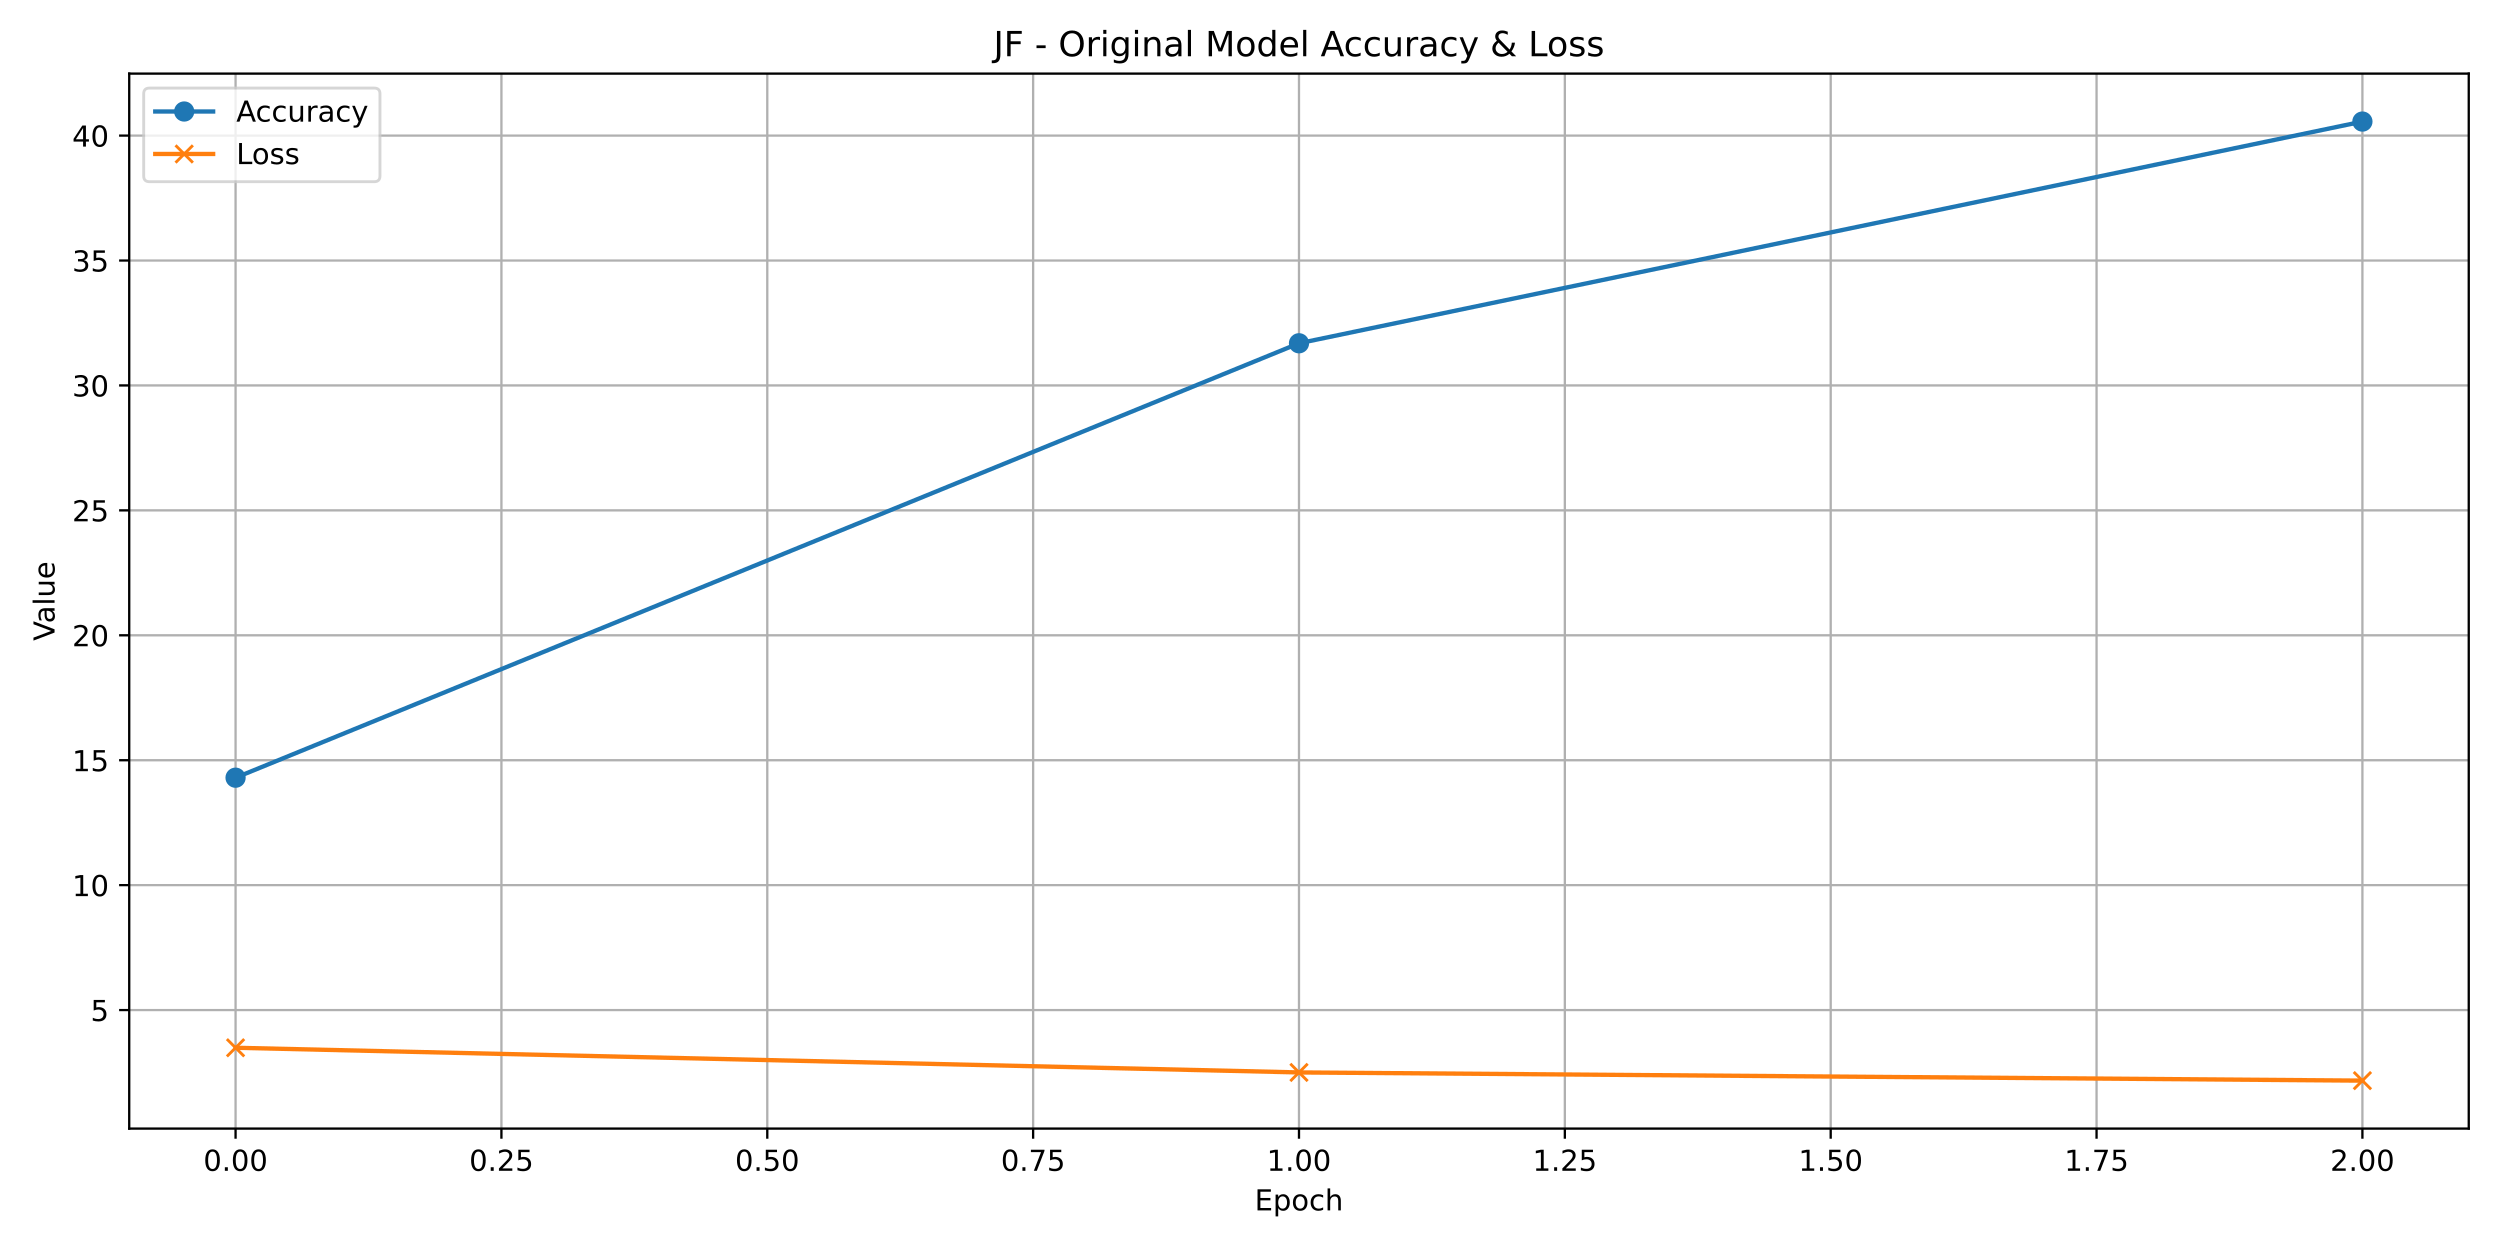
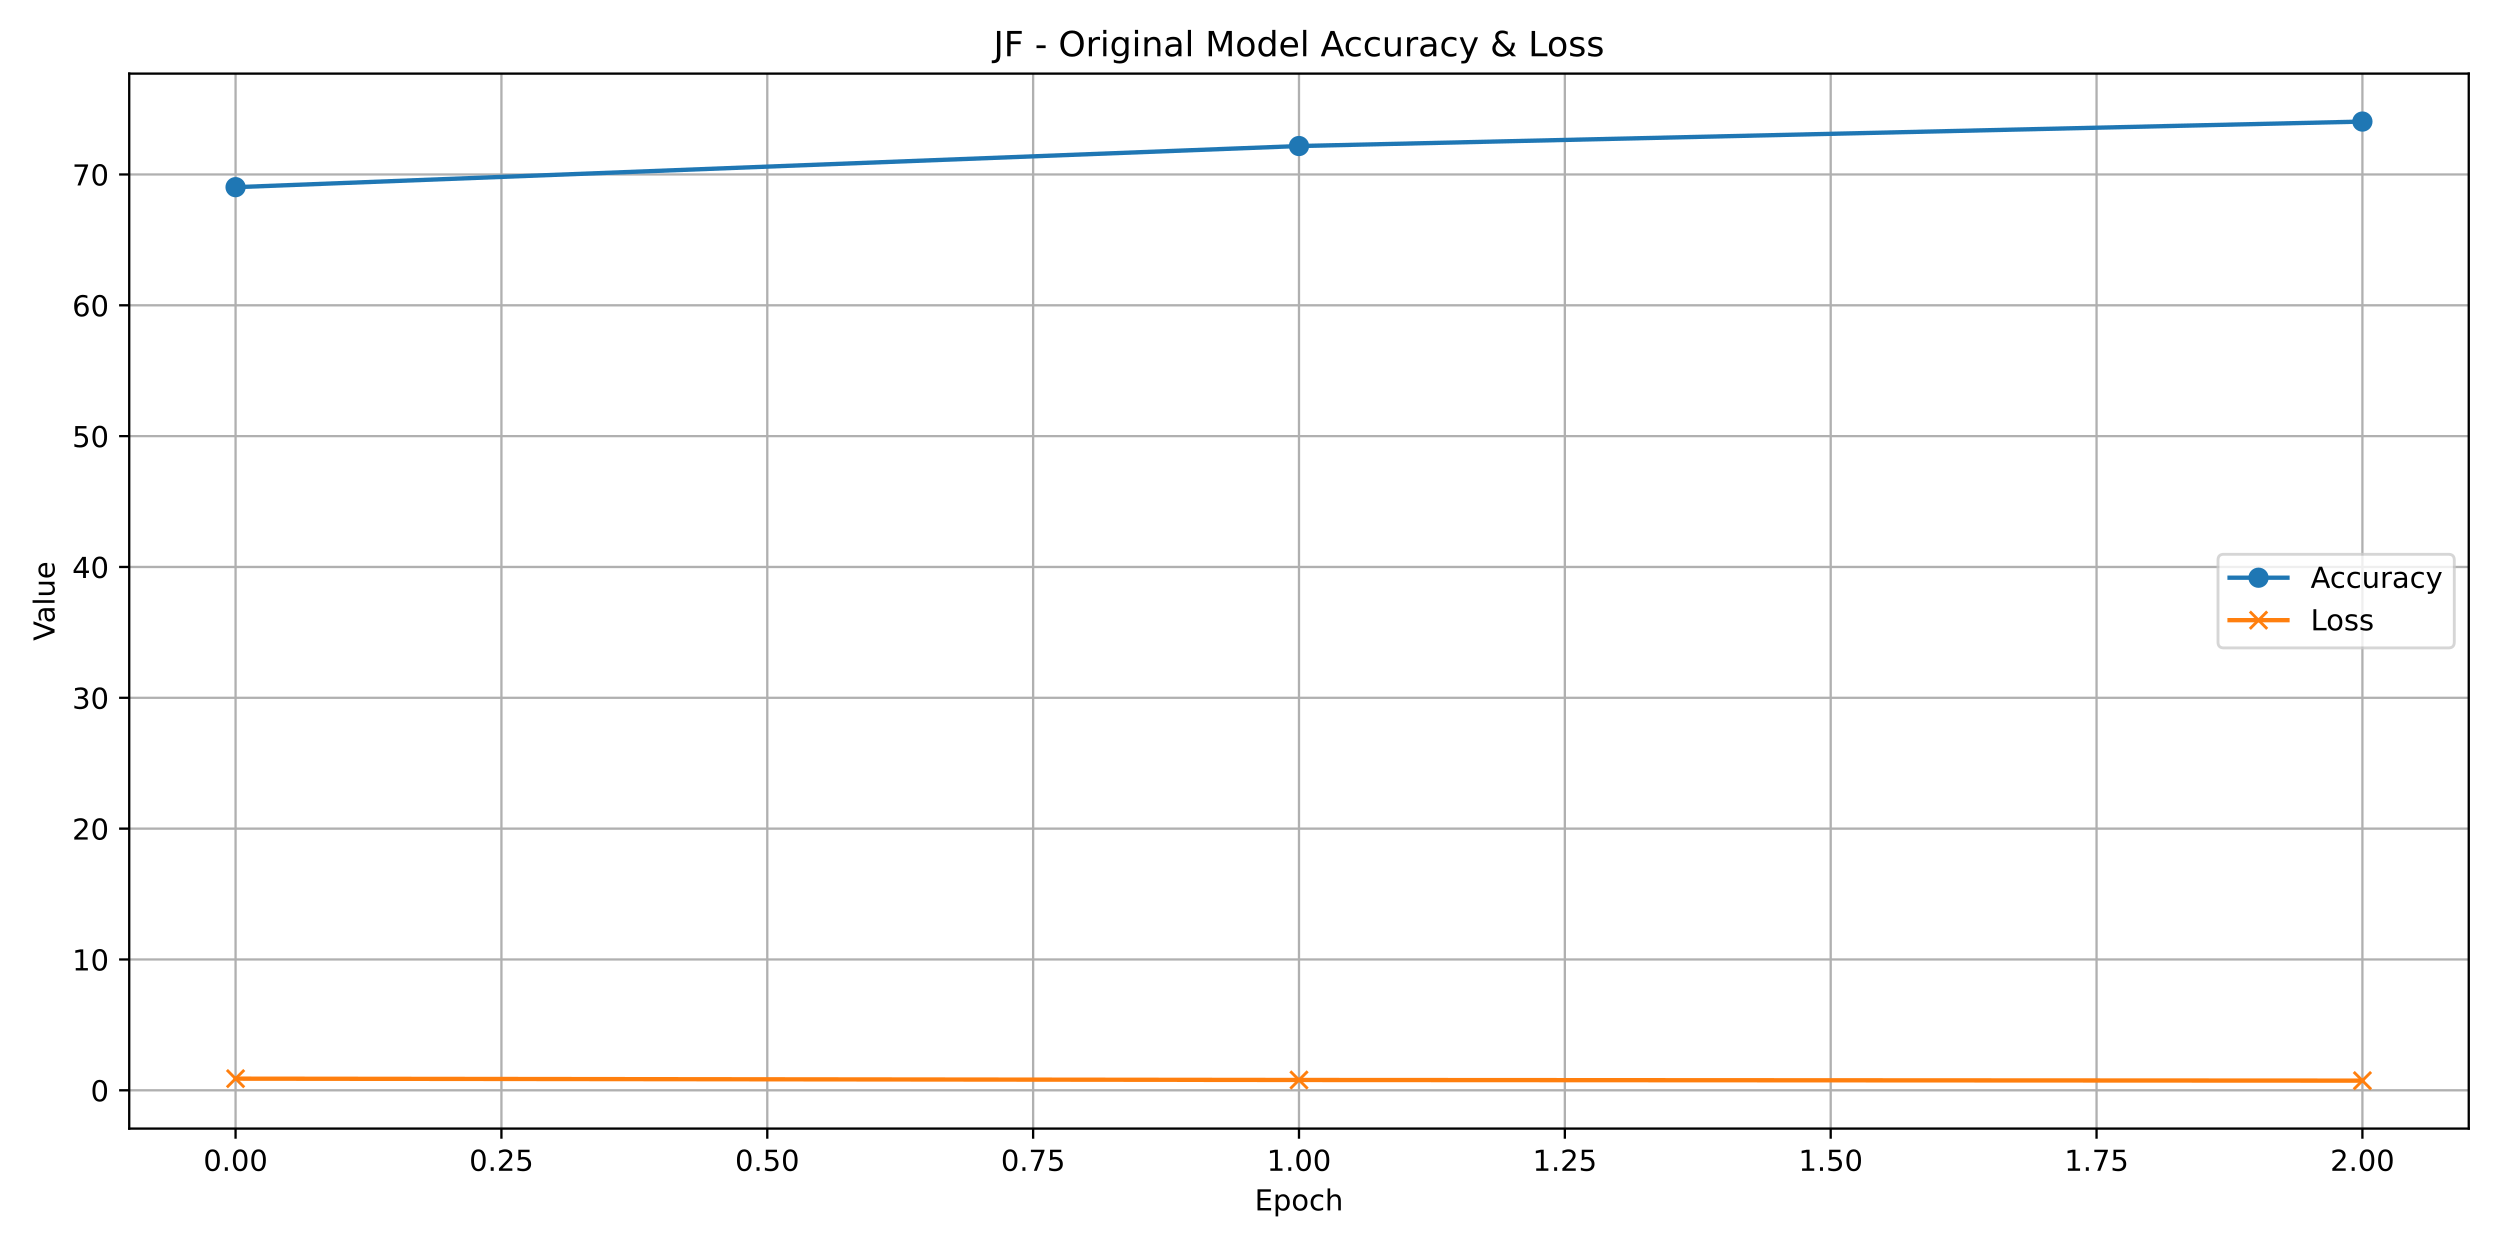
<svg xmlns="http://www.w3.org/2000/svg" xmlns:xlink="http://www.w3.org/1999/xlink" width="864pt" height="432pt" viewBox="0 0 864 432" version="1.1">
  <defs>
    <style type="text/css">*{stroke-linejoin: round; stroke-linecap: butt}</style>
  </defs>
  <g id="figure_1">
    <g id="patch_1">
      <path d="M 0 432  L 864 432  L 864 0  L 0 0  z " style="fill: #ffffff" />
    </g>
    <g id="axes_1">
      <g id="patch_2">
        <path d="M 44.66 390.04  L 853.2 390.04  L 853.2 25.44  L 44.66 25.44  z " style="fill: #ffffff" />
      </g>
      <g id="matplotlib.axis_1">
        <g id="xtick_1">
          <g id="line2d_1">
-             <path d="M 81.412 390.04  L 81.412 25.44  " clip-path="url(#p712a2986c1)" style="fill: none; stroke: #b0b0b0; stroke-width: 0.8; stroke-linecap: square" />
+             <path d="M 81.412 390.04  L 81.412 25.44  " clip-path="url(#p2ccafb5e68)" style="fill: none; stroke: #b0b0b0; stroke-width: 0.8; stroke-linecap: square" />
          </g>
          <g id="line2d_2">
            <defs>
-               <path id="m8198606f92" d="M 0 0  L 0 3.5  " style="stroke: #000000; stroke-width: 0.8" />
+               <path id="m69c10091d2" d="M 0 0  L 0 3.5  " style="stroke: #000000; stroke-width: 0.8" />
            </defs>
            <g>
-               <use xlink:href="#m8198606f92" x="81.412" y="390.04" style="stroke: #000000; stroke-width: 0.8" />
+               <use xlink:href="#m69c10091d2" x="81.412" y="390.04" style="stroke: #000000; stroke-width: 0.8" />
            </g>
          </g>
          <g id="text_1">
            <g transform="translate(70.27901 404.6384) scale(0.1 -0.1)">
              <defs>
                <path id="DejaVuSans-30" d="M 2034 4250  Q 1547 4250 1301 3770  Q 1056 3291 1056 2328  Q 1056 1369 1301 889  Q 1547 409 2034 409  Q 2525 409 2770 889  Q 3016 1369 3016 2328  Q 3016 3291 2770 3770  Q 2525 4250 2034 4250  z M 2034 4750  Q 2819 4750 3233 4129  Q 3647 3509 3647 2328  Q 3647 1150 3233 529  Q 2819 -91 2034 -91  Q 1250 -91 836 529  Q 422 1150 422 2328  Q 422 3509 836 4129  Q 1250 4750 2034 4750  z " transform="scale(0.015625)" />
                <path id="DejaVuSans-2e" d="M 684 794  L 1344 794  L 1344 0  L 684 0  L 684 794  z " transform="scale(0.015625)" />
              </defs>
              <use xlink:href="#DejaVuSans-30" />
              <use xlink:href="#DejaVuSans-2e" transform="translate(63.62305 0)" />
              <use xlink:href="#DejaVuSans-30" transform="translate(95.41016 0)" />
              <use xlink:href="#DejaVuSans-30" transform="translate(159.0332 0)" />
            </g>
          </g>
        </g>
        <g id="xtick_2">
          <g id="line2d_3">
-             <path d="M 173.291 390.04  L 173.291 25.44  " clip-path="url(#p712a2986c1)" style="fill: none; stroke: #b0b0b0; stroke-width: 0.8; stroke-linecap: square" />
+             <path d="M 173.291 390.04  L 173.291 25.44  " clip-path="url(#p2ccafb5e68)" style="fill: none; stroke: #b0b0b0; stroke-width: 0.8; stroke-linecap: square" />
          </g>
          <g id="line2d_4">
            <g>
-               <use xlink:href="#m8198606f92" x="173.291" y="390.04" style="stroke: #000000; stroke-width: 0.8" />
+               <use xlink:href="#m69c10091d2" x="173.291" y="390.04" style="stroke: #000000; stroke-width: 0.8" />
            </g>
          </g>
          <g id="text_2">
            <g transform="translate(162.1586 404.6384) scale(0.1 -0.1)">
              <defs>
                <path id="DejaVuSans-32" d="M 1228 531  L 3431 531  L 3431 0  L 469 0  L 469 531  Q 828 903 1448 1529  Q 2069 2156 2228 2338  Q 2531 2678 2651 2914  Q 2772 3150 2772 3378  Q 2772 3750 2511 3984  Q 2250 4219 1831 4219  Q 1534 4219 1204 4116  Q 875 4013 500 3803  L 500 4441  Q 881 4594 1212 4672  Q 1544 4750 1819 4750  Q 2544 4750 2975 4387  Q 3406 4025 3406 3419  Q 3406 3131 3298 2873  Q 3191 2616 2906 2266  Q 2828 2175 2409 1742  Q 1991 1309 1228 531  z " transform="scale(0.015625)" />
                <path id="DejaVuSans-35" d="M 691 4666  L 3169 4666  L 3169 4134  L 1269 4134  L 1269 2991  Q 1406 3038 1543 3061  Q 1681 3084 1819 3084  Q 2600 3084 3056 2656  Q 3513 2228 3513 1497  Q 3513 744 3044 326  Q 2575 -91 1722 -91  Q 1428 -91 1123 -41  Q 819 9 494 109  L 494 744  Q 775 591 1075 516  Q 1375 441 1709 441  Q 2250 441 2565 725  Q 2881 1009 2881 1497  Q 2881 1984 2565 2268  Q 2250 2553 1709 2553  Q 1456 2553 1204 2497  Q 953 2441 691 2322  L 691 4666  z " transform="scale(0.015625)" />
              </defs>
              <use xlink:href="#DejaVuSans-30" />
              <use xlink:href="#DejaVuSans-2e" transform="translate(63.62305 0)" />
              <use xlink:href="#DejaVuSans-32" transform="translate(95.41016 0)" />
              <use xlink:href="#DejaVuSans-35" transform="translate(159.0332 0)" />
            </g>
          </g>
        </g>
        <g id="xtick_3">
          <g id="line2d_5">
-             <path d="M 265.171 390.04  L 265.171 25.44  " clip-path="url(#p712a2986c1)" style="fill: none; stroke: #b0b0b0; stroke-width: 0.8; stroke-linecap: square" />
+             <path d="M 265.171 390.04  L 265.171 25.44  " clip-path="url(#p2ccafb5e68)" style="fill: none; stroke: #b0b0b0; stroke-width: 0.8; stroke-linecap: square" />
          </g>
          <g id="line2d_6">
            <g>
-               <use xlink:href="#m8198606f92" x="265.171" y="390.04" style="stroke: #000000; stroke-width: 0.8" />
+               <use xlink:href="#m69c10091d2" x="265.171" y="390.04" style="stroke: #000000; stroke-width: 0.8" />
            </g>
          </g>
          <g id="text_3">
            <g transform="translate(254.0381 404.6384) scale(0.1 -0.1)">
              <use xlink:href="#DejaVuSans-30" />
              <use xlink:href="#DejaVuSans-2e" transform="translate(63.62305 0)" />
              <use xlink:href="#DejaVuSans-35" transform="translate(95.41016 0)" />
              <use xlink:href="#DejaVuSans-30" transform="translate(159.0332 0)" />
            </g>
          </g>
        </g>
        <g id="xtick_4">
          <g id="line2d_7">
-             <path d="M 357.05 390.04  L 357.05 25.44  " clip-path="url(#p712a2986c1)" style="fill: none; stroke: #b0b0b0; stroke-width: 0.8; stroke-linecap: square" />
+             <path d="M 357.05 390.04  L 357.05 25.44  " clip-path="url(#p2ccafb5e68)" style="fill: none; stroke: #b0b0b0; stroke-width: 0.8; stroke-linecap: square" />
          </g>
          <g id="line2d_8">
            <g>
-               <use xlink:href="#m8198606f92" x="357.05" y="390.04" style="stroke: #000000; stroke-width: 0.8" />
+               <use xlink:href="#m69c10091d2" x="357.05" y="390.04" style="stroke: #000000; stroke-width: 0.8" />
            </g>
          </g>
          <g id="text_4">
            <g transform="translate(345.9176 404.6384) scale(0.1 -0.1)">
              <defs>
                <path id="DejaVuSans-37" d="M 525 4666  L 3525 4666  L 3525 4397  L 1831 0  L 1172 0  L 2766 4134  L 525 4134  L 525 4666  z " transform="scale(0.015625)" />
              </defs>
              <use xlink:href="#DejaVuSans-30" />
              <use xlink:href="#DejaVuSans-2e" transform="translate(63.62305 0)" />
              <use xlink:href="#DejaVuSans-37" transform="translate(95.41016 0)" />
              <use xlink:href="#DejaVuSans-35" transform="translate(159.0332 0)" />
            </g>
          </g>
        </g>
        <g id="xtick_5">
          <g id="line2d_9">
-             <path d="M 448.93 390.04  L 448.93 25.44  " clip-path="url(#p712a2986c1)" style="fill: none; stroke: #b0b0b0; stroke-width: 0.8; stroke-linecap: square" />
+             <path d="M 448.93 390.04  L 448.93 25.44  " clip-path="url(#p2ccafb5e68)" style="fill: none; stroke: #b0b0b0; stroke-width: 0.8; stroke-linecap: square" />
          </g>
          <g id="line2d_10">
            <g>
-               <use xlink:href="#m8198606f92" x="448.93" y="390.04" style="stroke: #000000; stroke-width: 0.8" />
+               <use xlink:href="#m69c10091d2" x="448.93" y="390.04" style="stroke: #000000; stroke-width: 0.8" />
            </g>
          </g>
          <g id="text_5">
            <g transform="translate(437.7972 404.6384) scale(0.1 -0.1)">
              <defs>
                <path id="DejaVuSans-31" d="M 794 531  L 1825 531  L 1825 4091  L 703 3866  L 703 4441  L 1819 4666  L 2450 4666  L 2450 531  L 3481 531  L 3481 0  L 794 0  L 794 531  z " transform="scale(0.015625)" />
              </defs>
              <use xlink:href="#DejaVuSans-31" />
              <use xlink:href="#DejaVuSans-2e" transform="translate(63.62305 0)" />
              <use xlink:href="#DejaVuSans-30" transform="translate(95.41016 0)" />
              <use xlink:href="#DejaVuSans-30" transform="translate(159.0332 0)" />
            </g>
          </g>
        </g>
        <g id="xtick_6">
          <g id="line2d_11">
-             <path d="M 540.81 390.04  L 540.81 25.44  " clip-path="url(#p712a2986c1)" style="fill: none; stroke: #b0b0b0; stroke-width: 0.8; stroke-linecap: square" />
+             <path d="M 540.81 390.04  L 540.81 25.44  " clip-path="url(#p2ccafb5e68)" style="fill: none; stroke: #b0b0b0; stroke-width: 0.8; stroke-linecap: square" />
          </g>
          <g id="line2d_12">
            <g>
-               <use xlink:href="#m8198606f92" x="540.81" y="390.04" style="stroke: #000000; stroke-width: 0.8" />
+               <use xlink:href="#m69c10091d2" x="540.81" y="390.04" style="stroke: #000000; stroke-width: 0.8" />
            </g>
          </g>
          <g id="text_6">
            <g transform="translate(529.6767 404.6384) scale(0.1 -0.1)">
              <use xlink:href="#DejaVuSans-31" />
              <use xlink:href="#DejaVuSans-2e" transform="translate(63.62305 0)" />
              <use xlink:href="#DejaVuSans-32" transform="translate(95.41016 0)" />
              <use xlink:href="#DejaVuSans-35" transform="translate(159.0332 0)" />
            </g>
          </g>
        </g>
        <g id="xtick_7">
          <g id="line2d_13">
-             <path d="M 632.689 390.04  L 632.689 25.44  " clip-path="url(#p712a2986c1)" style="fill: none; stroke: #b0b0b0; stroke-width: 0.8; stroke-linecap: square" />
+             <path d="M 632.689 390.04  L 632.689 25.44  " clip-path="url(#p2ccafb5e68)" style="fill: none; stroke: #b0b0b0; stroke-width: 0.8; stroke-linecap: square" />
          </g>
          <g id="line2d_14">
            <g>
-               <use xlink:href="#m8198606f92" x="632.689" y="390.04" style="stroke: #000000; stroke-width: 0.8" />
+               <use xlink:href="#m69c10091d2" x="632.689" y="390.04" style="stroke: #000000; stroke-width: 0.8" />
            </g>
          </g>
          <g id="text_7">
            <g transform="translate(621.5563 404.6384) scale(0.1 -0.1)">
              <use xlink:href="#DejaVuSans-31" />
              <use xlink:href="#DejaVuSans-2e" transform="translate(63.62305 0)" />
              <use xlink:href="#DejaVuSans-35" transform="translate(95.41016 0)" />
              <use xlink:href="#DejaVuSans-30" transform="translate(159.0332 0)" />
            </g>
          </g>
        </g>
        <g id="xtick_8">
          <g id="line2d_15">
-             <path d="M 724.569 390.04  L 724.569 25.44  " clip-path="url(#p712a2986c1)" style="fill: none; stroke: #b0b0b0; stroke-width: 0.8; stroke-linecap: square" />
+             <path d="M 724.569 390.04  L 724.569 25.44  " clip-path="url(#p2ccafb5e68)" style="fill: none; stroke: #b0b0b0; stroke-width: 0.8; stroke-linecap: square" />
          </g>
          <g id="line2d_16">
            <g>
-               <use xlink:href="#m8198606f92" x="724.569" y="390.04" style="stroke: #000000; stroke-width: 0.8" />
+               <use xlink:href="#m69c10091d2" x="724.569" y="390.04" style="stroke: #000000; stroke-width: 0.8" />
            </g>
          </g>
          <g id="text_8">
            <g transform="translate(713.4358 404.6384) scale(0.1 -0.1)">
              <use xlink:href="#DejaVuSans-31" />
              <use xlink:href="#DejaVuSans-2e" transform="translate(63.62305 0)" />
              <use xlink:href="#DejaVuSans-37" transform="translate(95.41016 0)" />
              <use xlink:href="#DejaVuSans-35" transform="translate(159.0332 0)" />
            </g>
          </g>
        </g>
        <g id="xtick_9">
          <g id="line2d_17">
-             <path d="M 816.448 390.04  L 816.448 25.44  " clip-path="url(#p712a2986c1)" style="fill: none; stroke: #b0b0b0; stroke-width: 0.8; stroke-linecap: square" />
+             <path d="M 816.448 390.04  L 816.448 25.44  " clip-path="url(#p2ccafb5e68)" style="fill: none; stroke: #b0b0b0; stroke-width: 0.8; stroke-linecap: square" />
          </g>
          <g id="line2d_18">
            <g>
-               <use xlink:href="#m8198606f92" x="816.448" y="390.04" style="stroke: #000000; stroke-width: 0.8" />
+               <use xlink:href="#m69c10091d2" x="816.448" y="390.04" style="stroke: #000000; stroke-width: 0.8" />
            </g>
          </g>
          <g id="text_9">
            <g transform="translate(805.3154 404.6384) scale(0.1 -0.1)">
              <use xlink:href="#DejaVuSans-32" />
              <use xlink:href="#DejaVuSans-2e" transform="translate(63.62305 0)" />
              <use xlink:href="#DejaVuSans-30" transform="translate(95.41016 0)" />
              <use xlink:href="#DejaVuSans-30" transform="translate(159.0332 0)" />
            </g>
          </g>
        </g>
        <g id="text_10">
          <g transform="translate(433.6191 418.3166) scale(0.1 -0.1)">
            <defs>
              <path id="DejaVuSans-45" d="M 628 4666  L 3578 4666  L 3578 4134  L 1259 4134  L 1259 2753  L 3481 2753  L 3481 2222  L 1259 2222  L 1259 531  L 3634 531  L 3634 0  L 628 0  L 628 4666  z " transform="scale(0.015625)" />
              <path id="DejaVuSans-70" d="M 1159 525  L 1159 -1331  L 581 -1331  L 581 3500  L 1159 3500  L 1159 2969  Q 1341 3281 1617 3432  Q 1894 3584 2278 3584  Q 2916 3584 3314 3078  Q 3713 2572 3713 1747  Q 3713 922 3314 415  Q 2916 -91 2278 -91  Q 1894 -91 1617 61  Q 1341 213 1159 525  z M 3116 1747  Q 3116 2381 2855 2742  Q 2594 3103 2138 3103  Q 1681 3103 1420 2742  Q 1159 2381 1159 1747  Q 1159 1113 1420 752  Q 1681 391 2138 391  Q 2594 391 2855 752  Q 3116 1113 3116 1747  z " transform="scale(0.015625)" />
              <path id="DejaVuSans-6f" d="M 1959 3097  Q 1497 3097 1228 2736  Q 959 2375 959 1747  Q 959 1119 1226 758  Q 1494 397 1959 397  Q 2419 397 2687 759  Q 2956 1122 2956 1747  Q 2956 2369 2687 2733  Q 2419 3097 1959 3097  z M 1959 3584  Q 2709 3584 3137 3096  Q 3566 2609 3566 1747  Q 3566 888 3137 398  Q 2709 -91 1959 -91  Q 1206 -91 779 398  Q 353 888 353 1747  Q 353 2609 779 3096  Q 1206 3584 1959 3584  z " transform="scale(0.015625)" />
              <path id="DejaVuSans-63" d="M 3122 3366  L 3122 2828  Q 2878 2963 2633 3030  Q 2388 3097 2138 3097  Q 1578 3097 1268 2742  Q 959 2388 959 1747  Q 959 1106 1268 751  Q 1578 397 2138 397  Q 2388 397 2633 464  Q 2878 531 3122 666  L 3122 134  Q 2881 22 2623 -34  Q 2366 -91 2075 -91  Q 1284 -91 818 406  Q 353 903 353 1747  Q 353 2603 823 3093  Q 1294 3584 2113 3584  Q 2378 3584 2631 3529  Q 2884 3475 3122 3366  z " transform="scale(0.015625)" />
              <path id="DejaVuSans-68" d="M 3513 2113  L 3513 0  L 2938 0  L 2938 2094  Q 2938 2591 2744 2837  Q 2550 3084 2163 3084  Q 1697 3084 1428 2787  Q 1159 2491 1159 1978  L 1159 0  L 581 0  L 581 4863  L 1159 4863  L 1159 2956  Q 1366 3272 1645 3428  Q 1925 3584 2291 3584  Q 2894 3584 3203 3211  Q 3513 2838 3513 2113  z " transform="scale(0.015625)" />
            </defs>
            <use xlink:href="#DejaVuSans-45" />
            <use xlink:href="#DejaVuSans-70" transform="translate(63.18359 0)" />
            <use xlink:href="#DejaVuSans-6f" transform="translate(126.6602 0)" />
            <use xlink:href="#DejaVuSans-63" transform="translate(187.8418 0)" />
            <use xlink:href="#DejaVuSans-68" transform="translate(242.8223 0)" />
          </g>
        </g>
      </g>
      <g id="matplotlib.axis_2">
        <g id="ytick_1">
          <g id="line2d_19">
-             <path d="M 44.66 349.076  L 853.2 349.076  " clip-path="url(#p712a2986c1)" style="fill: none; stroke: #b0b0b0; stroke-width: 0.8; stroke-linecap: square" />
+             <path d="M 44.66 376.81  L 853.2 376.81  " clip-path="url(#p2ccafb5e68)" style="fill: none; stroke: #b0b0b0; stroke-width: 0.8; stroke-linecap: square" />
          </g>
          <g id="line2d_20">
            <defs>
-               <path id="mf9bc44ab8a" d="M 0 0  L -3.5 0  " style="stroke: #000000; stroke-width: 0.8" />
+               <path id="m25e8b87374" d="M 0 0  L -3.5 0  " style="stroke: #000000; stroke-width: 0.8" />
            </defs>
            <g>
-               <use xlink:href="#mf9bc44ab8a" x="44.66" y="349.076" style="stroke: #000000; stroke-width: 0.8" />
+               <use xlink:href="#m25e8b87374" x="44.66" y="376.81" style="stroke: #000000; stroke-width: 0.8" />
            </g>
          </g>
          <g id="text_11">
-             <g transform="translate(31.2975 352.8752) scale(0.1 -0.1)">
-               <use xlink:href="#DejaVuSans-35" />
+             <g transform="translate(31.2975 380.6096) scale(0.1 -0.1)">
+               <use xlink:href="#DejaVuSans-30" />
            </g>
          </g>
        </g>
        <g id="ytick_2">
          <g id="line2d_21">
-             <path d="M 44.66 305.903  L 853.2 305.903  " clip-path="url(#p712a2986c1)" style="fill: none; stroke: #b0b0b0; stroke-width: 0.8; stroke-linecap: square" />
+             <path d="M 44.66 331.594  L 853.2 331.594  " clip-path="url(#p2ccafb5e68)" style="fill: none; stroke: #b0b0b0; stroke-width: 0.8; stroke-linecap: square" />
          </g>
          <g id="line2d_22">
            <g>
-               <use xlink:href="#mf9bc44ab8a" x="44.66" y="305.903" style="stroke: #000000; stroke-width: 0.8" />
+               <use xlink:href="#m25e8b87374" x="44.66" y="331.594" style="stroke: #000000; stroke-width: 0.8" />
            </g>
          </g>
          <g id="text_12">
-             <g transform="translate(24.935 309.7023) scale(0.1 -0.1)">
+             <g transform="translate(24.935 335.3935) scale(0.1 -0.1)">
              <use xlink:href="#DejaVuSans-31" />
              <use xlink:href="#DejaVuSans-30" transform="translate(63.62305 0)" />
            </g>
          </g>
        </g>
        <g id="ytick_3">
          <g id="line2d_23">
-             <path d="M 44.66 262.73  L 853.2 262.73  " clip-path="url(#p712a2986c1)" style="fill: none; stroke: #b0b0b0; stroke-width: 0.8; stroke-linecap: square" />
+             <path d="M 44.66 286.378  L 853.2 286.378  " clip-path="url(#p2ccafb5e68)" style="fill: none; stroke: #b0b0b0; stroke-width: 0.8; stroke-linecap: square" />
          </g>
          <g id="line2d_24">
            <g>
-               <use xlink:href="#mf9bc44ab8a" x="44.66" y="262.73" style="stroke: #000000; stroke-width: 0.8" />
+               <use xlink:href="#m25e8b87374" x="44.66" y="286.378" style="stroke: #000000; stroke-width: 0.8" />
            </g>
          </g>
          <g id="text_13">
-             <g transform="translate(24.935 266.5293) scale(0.1 -0.1)">
-               <use xlink:href="#DejaVuSans-31" />
-               <use xlink:href="#DejaVuSans-35" transform="translate(63.62305 0)" />
+             <g transform="translate(24.935 290.1775) scale(0.1 -0.1)">
+               <use xlink:href="#DejaVuSans-32" />
+               <use xlink:href="#DejaVuSans-30" transform="translate(63.62305 0)" />
            </g>
          </g>
        </g>
        <g id="ytick_4">
          <g id="line2d_25">
-             <path d="M 44.66 219.557  L 853.2 219.557  " clip-path="url(#p712a2986c1)" style="fill: none; stroke: #b0b0b0; stroke-width: 0.8; stroke-linecap: square" />
+             <path d="M 44.66 241.162  L 853.2 241.162  " clip-path="url(#p2ccafb5e68)" style="fill: none; stroke: #b0b0b0; stroke-width: 0.8; stroke-linecap: square" />
          </g>
          <g id="line2d_26">
            <g>
-               <use xlink:href="#mf9bc44ab8a" x="44.66" y="219.557" style="stroke: #000000; stroke-width: 0.8" />
+               <use xlink:href="#m25e8b87374" x="44.66" y="241.162" style="stroke: #000000; stroke-width: 0.8" />
            </g>
          </g>
          <g id="text_14">
-             <g transform="translate(24.935 223.3564) scale(0.1 -0.1)">
-               <use xlink:href="#DejaVuSans-32" />
+             <g transform="translate(24.935 244.9615) scale(0.1 -0.1)">
+               <defs>
+                 <path id="DejaVuSans-33" d="M 2597 2516  Q 3050 2419 3304 2112  Q 3559 1806 3559 1356  Q 3559 666 3084 287  Q 2609 -91 1734 -91  Q 1441 -91 1130 -33  Q 819 25 488 141  L 488 750  Q 750 597 1062 519  Q 1375 441 1716 441  Q 2309 441 2620 675  Q 2931 909 2931 1356  Q 2931 1769 2642 2001  Q 2353 2234 1838 2234  L 1294 2234  L 1294 2753  L 1863 2753  Q 2328 2753 2575 2939  Q 2822 3125 2822 3475  Q 2822 3834 2567 4026  Q 2313 4219 1838 4219  Q 1578 4219 1281 4162  Q 984 4106 628 3988  L 628 4550  Q 988 4650 1302 4700  Q 1616 4750 1894 4750  Q 2613 4750 3031 4423  Q 3450 4097 3450 3541  Q 3450 3153 3228 2886  Q 3006 2619 2597 2516  z " transform="scale(0.015625)" />
+               </defs>
+               <use xlink:href="#DejaVuSans-33" />
              <use xlink:href="#DejaVuSans-30" transform="translate(63.62305 0)" />
            </g>
          </g>
        </g>
        <g id="ytick_5">
          <g id="line2d_27">
-             <path d="M 44.66 176.384  L 853.2 176.384  " clip-path="url(#p712a2986c1)" style="fill: none; stroke: #b0b0b0; stroke-width: 0.8; stroke-linecap: square" />
+             <path d="M 44.66 195.946  L 853.2 195.946  " clip-path="url(#p2ccafb5e68)" style="fill: none; stroke: #b0b0b0; stroke-width: 0.8; stroke-linecap: square" />
          </g>
          <g id="line2d_28">
            <g>
-               <use xlink:href="#mf9bc44ab8a" x="44.66" y="176.384" style="stroke: #000000; stroke-width: 0.8" />
+               <use xlink:href="#m25e8b87374" x="44.66" y="195.946" style="stroke: #000000; stroke-width: 0.8" />
            </g>
          </g>
          <g id="text_15">
-             <g transform="translate(24.935 180.1834) scale(0.1 -0.1)">
-               <use xlink:href="#DejaVuSans-32" />
-               <use xlink:href="#DejaVuSans-35" transform="translate(63.62305 0)" />
+             <g transform="translate(24.935 199.7454) scale(0.1 -0.1)">
+               <defs>
+                 <path id="DejaVuSans-34" d="M 2419 4116  L 825 1625  L 2419 1625  L 2419 4116  z M 2253 4666  L 3047 4666  L 3047 1625  L 3713 1625  L 3713 1100  L 3047 1100  L 3047 0  L 2419 0  L 2419 1100  L 313 1100  L 313 1709  L 2253 4666  z " transform="scale(0.015625)" />
+               </defs>
+               <use xlink:href="#DejaVuSans-34" />
+               <use xlink:href="#DejaVuSans-30" transform="translate(63.62305 0)" />
            </g>
          </g>
        </g>
        <g id="ytick_6">
          <g id="line2d_29">
-             <path d="M 44.66 133.211  L 853.2 133.211  " clip-path="url(#p712a2986c1)" style="fill: none; stroke: #b0b0b0; stroke-width: 0.8; stroke-linecap: square" />
+             <path d="M 44.66 150.73  L 853.2 150.73  " clip-path="url(#p2ccafb5e68)" style="fill: none; stroke: #b0b0b0; stroke-width: 0.8; stroke-linecap: square" />
          </g>
          <g id="line2d_30">
            <g>
-               <use xlink:href="#mf9bc44ab8a" x="44.66" y="133.211" style="stroke: #000000; stroke-width: 0.8" />
+               <use xlink:href="#m25e8b87374" x="44.66" y="150.73" style="stroke: #000000; stroke-width: 0.8" />
            </g>
          </g>
          <g id="text_16">
-             <g transform="translate(24.935 137.0105) scale(0.1 -0.1)">
-               <defs>
-                 <path id="DejaVuSans-33" d="M 2597 2516  Q 3050 2419 3304 2112  Q 3559 1806 3559 1356  Q 3559 666 3084 287  Q 2609 -91 1734 -91  Q 1441 -91 1130 -33  Q 819 25 488 141  L 488 750  Q 750 597 1062 519  Q 1375 441 1716 441  Q 2309 441 2620 675  Q 2931 909 2931 1356  Q 2931 1769 2642 2001  Q 2353 2234 1838 2234  L 1294 2234  L 1294 2753  L 1863 2753  Q 2328 2753 2575 2939  Q 2822 3125 2822 3475  Q 2822 3834 2567 4026  Q 2313 4219 1838 4219  Q 1578 4219 1281 4162  Q 984 4106 628 3988  L 628 4550  Q 988 4650 1302 4700  Q 1616 4750 1894 4750  Q 2613 4750 3031 4423  Q 3450 4097 3450 3541  Q 3450 3153 3228 2886  Q 3006 2619 2597 2516  z " transform="scale(0.015625)" />
-               </defs>
-               <use xlink:href="#DejaVuSans-33" />
+             <g transform="translate(24.935 154.5294) scale(0.1 -0.1)">
+               <use xlink:href="#DejaVuSans-35" />
              <use xlink:href="#DejaVuSans-30" transform="translate(63.62305 0)" />
            </g>
          </g>
        </g>
        <g id="ytick_7">
          <g id="line2d_31">
-             <path d="M 44.66 90.038  L 853.2 90.038  " clip-path="url(#p712a2986c1)" style="fill: none; stroke: #b0b0b0; stroke-width: 0.8; stroke-linecap: square" />
+             <path d="M 44.66 105.514  L 853.2 105.514  " clip-path="url(#p2ccafb5e68)" style="fill: none; stroke: #b0b0b0; stroke-width: 0.8; stroke-linecap: square" />
          </g>
          <g id="line2d_32">
            <g>
-               <use xlink:href="#mf9bc44ab8a" x="44.66" y="90.038" style="stroke: #000000; stroke-width: 0.8" />
+               <use xlink:href="#m25e8b87374" x="44.66" y="105.514" style="stroke: #000000; stroke-width: 0.8" />
            </g>
          </g>
          <g id="text_17">
-             <g transform="translate(24.935 93.83753) scale(0.1 -0.1)">
-               <use xlink:href="#DejaVuSans-33" />
-               <use xlink:href="#DejaVuSans-35" transform="translate(63.62305 0)" />
+             <g transform="translate(24.935 109.3133) scale(0.1 -0.1)">
+               <defs>
+                 <path id="DejaVuSans-36" d="M 2113 2584  Q 1688 2584 1439 2293  Q 1191 2003 1191 1497  Q 1191 994 1439 701  Q 1688 409 2113 409  Q 2538 409 2786 701  Q 3034 994 3034 1497  Q 3034 2003 2786 2293  Q 2538 2584 2113 2584  z M 3366 4563  L 3366 3988  Q 3128 4100 2886 4159  Q 2644 4219 2406 4219  Q 1781 4219 1451 3797  Q 1122 3375 1075 2522  Q 1259 2794 1537 2939  Q 1816 3084 2150 3084  Q 2853 3084 3261 2657  Q 3669 2231 3669 1497  Q 3669 778 3244 343  Q 2819 -91 2113 -91  Q 1303 -91 875 529  Q 447 1150 447 2328  Q 447 3434 972 4092  Q 1497 4750 2381 4750  Q 2619 4750 2861 4703  Q 3103 4656 3366 4563  z " transform="scale(0.015625)" />
+               </defs>
+               <use xlink:href="#DejaVuSans-36" />
+               <use xlink:href="#DejaVuSans-30" transform="translate(63.62305 0)" />
            </g>
          </g>
        </g>
        <g id="ytick_8">
          <g id="line2d_33">
-             <path d="M 44.66 46.865  L 853.2 46.865  " clip-path="url(#p712a2986c1)" style="fill: none; stroke: #b0b0b0; stroke-width: 0.8; stroke-linecap: square" />
+             <path d="M 44.66 60.298  L 853.2 60.298  " clip-path="url(#p2ccafb5e68)" style="fill: none; stroke: #b0b0b0; stroke-width: 0.8; stroke-linecap: square" />
          </g>
          <g id="line2d_34">
            <g>
-               <use xlink:href="#mf9bc44ab8a" x="44.66" y="46.865" style="stroke: #000000; stroke-width: 0.8" />
+               <use xlink:href="#m25e8b87374" x="44.66" y="60.298" style="stroke: #000000; stroke-width: 0.8" />
            </g>
          </g>
          <g id="text_18">
-             <g transform="translate(24.935 50.66459) scale(0.1 -0.1)">
-               <defs>
-                 <path id="DejaVuSans-34" d="M 2419 4116  L 825 1625  L 2419 1625  L 2419 4116  z M 2253 4666  L 3047 4666  L 3047 1625  L 3713 1625  L 3713 1100  L 3047 1100  L 3047 0  L 2419 0  L 2419 1100  L 313 1100  L 313 1709  L 2253 4666  z " transform="scale(0.015625)" />
-               </defs>
-               <use xlink:href="#DejaVuSans-34" />
+             <g transform="translate(24.935 64.09731) scale(0.1 -0.1)">
+               <use xlink:href="#DejaVuSans-37" />
              <use xlink:href="#DejaVuSans-30" transform="translate(63.62305 0)" />
            </g>
          </g>
        </g>
        <g id="text_19">
          <g transform="translate(18.85531 221.4712) rotate(-90) scale(0.1 -0.1)">
            <defs>
              <path id="DejaVuSans-56" d="M 1831 0  L 50 4666  L 709 4666  L 2188 738  L 3669 4666  L 4325 4666  L 2547 0  L 1831 0  z " transform="scale(0.015625)" />
              <path id="DejaVuSans-61" d="M 2194 1759  Q 1497 1759 1228 1600  Q 959 1441 959 1056  Q 959 750 1161 570  Q 1363 391 1709 391  Q 2188 391 2477 730  Q 2766 1069 2766 1631  L 2766 1759  L 2194 1759  z M 3341 1997  L 3341 0  L 2766 0  L 2766 531  Q 2569 213 2275 61  Q 1981 -91 1556 -91  Q 1019 -91 701 211  Q 384 513 384 1019  Q 384 1609 779 1909  Q 1175 2209 1959 2209  L 2766 2209  L 2766 2266  Q 2766 2663 2505 2880  Q 2244 3097 1772 3097  Q 1472 3097 1187 3025  Q 903 2953 641 2809  L 641 3341  Q 956 3463 1253 3523  Q 1550 3584 1831 3584  Q 2591 3584 2966 3190  Q 3341 2797 3341 1997  z " transform="scale(0.015625)" />
              <path id="DejaVuSans-6c" d="M 603 4863  L 1178 4863  L 1178 0  L 603 0  L 603 4863  z " transform="scale(0.015625)" />
              <path id="DejaVuSans-75" d="M 544 1381  L 544 3500  L 1119 3500  L 1119 1403  Q 1119 906 1312 657  Q 1506 409 1894 409  Q 2359 409 2629 706  Q 2900 1003 2900 1516  L 2900 3500  L 3475 3500  L 3475 0  L 2900 0  L 2900 538  Q 2691 219 2414 64  Q 2138 -91 1772 -91  Q 1169 -91 856 284  Q 544 659 544 1381  z M 1991 3584  L 1991 3584  z " transform="scale(0.015625)" />
              <path id="DejaVuSans-65" d="M 3597 1894  L 3597 1613  L 953 1613  Q 991 1019 1311 708  Q 1631 397 2203 397  Q 2534 397 2845 478  Q 3156 559 3463 722  L 3463 178  Q 3153 47 2828 -22  Q 2503 -91 2169 -91  Q 1331 -91 842 396  Q 353 884 353 1716  Q 353 2575 817 3079  Q 1281 3584 2069 3584  Q 2775 3584 3186 3129  Q 3597 2675 3597 1894  z M 3022 2063  Q 3016 2534 2758 2815  Q 2500 3097 2075 3097  Q 1594 3097 1305 2825  Q 1016 2553 972 2059  L 3022 2063  z " transform="scale(0.015625)" />
            </defs>
            <use xlink:href="#DejaVuSans-56" />
            <use xlink:href="#DejaVuSans-61" transform="translate(60.6582 0)" />
            <use xlink:href="#DejaVuSans-6c" transform="translate(121.9375 0)" />
            <use xlink:href="#DejaVuSans-75" transform="translate(149.7207 0)" />
            <use xlink:href="#DejaVuSans-65" transform="translate(213.0996 0)" />
          </g>
        </g>
      </g>
      <g id="line2d_35">
-         <path d="M 81.412 268.774  L 448.93 118.636  L 816.448 42.013  " clip-path="url(#p712a2986c1)" style="fill: none; stroke: #1f77b4; stroke-width: 1.5; stroke-linecap: square" />
+         <path d="M 81.412 64.684  L 448.93 50.468  L 816.448 42.013  " clip-path="url(#p2ccafb5e68)" style="fill: none; stroke: #1f77b4; stroke-width: 1.5; stroke-linecap: square" />
        <defs>
-           <path id="mf82aa76c9c" d="M 0 3  C 0.796 3 1.559 2.684 2.121 2.121  C 2.684 1.559 3 0.796 3 0  C 3 -0.796 2.684 -1.559 2.121 -2.121  C 1.559 -2.684 0.796 -3 0 -3  C -0.796 -3 -1.559 -2.684 -2.121 -2.121  C -2.684 -1.559 -3 -0.796 -3 0  C -3 0.796 -2.684 1.559 -2.121 2.121  C -1.559 2.684 -0.796 3 0 3  z " style="stroke: #1f77b4" />
+           <path id="mf198c4b2fc" d="M 0 3  C 0.796 3 1.559 2.684 2.121 2.121  C 2.684 1.559 3 0.796 3 0  C 3 -0.796 2.684 -1.559 2.121 -2.121  C 1.559 -2.684 0.796 -3 0 -3  C -0.796 -3 -1.559 -2.684 -2.121 -2.121  C -2.684 -1.559 -3 -0.796 -3 0  C -3 0.796 -2.684 1.559 -2.121 2.121  C -1.559 2.684 -0.796 3 0 3  z " style="stroke: #1f77b4" />
        </defs>
-         <g clip-path="url(#p712a2986c1)">
-           <use xlink:href="#mf82aa76c9c" x="81.412" y="268.774" style="fill: #1f77b4; stroke: #1f77b4" />
-           <use xlink:href="#mf82aa76c9c" x="448.93" y="118.636" style="fill: #1f77b4; stroke: #1f77b4" />
-           <use xlink:href="#mf82aa76c9c" x="816.448" y="42.013" style="fill: #1f77b4; stroke: #1f77b4" />
+         <g clip-path="url(#p2ccafb5e68)">
+           <use xlink:href="#mf198c4b2fc" x="81.412" y="64.684" style="fill: #1f77b4; stroke: #1f77b4" />
+           <use xlink:href="#mf198c4b2fc" x="448.93" y="50.468" style="fill: #1f77b4; stroke: #1f77b4" />
+           <use xlink:href="#mf198c4b2fc" x="816.448" y="42.013" style="fill: #1f77b4; stroke: #1f77b4" />
        </g>
      </g>
      <g id="line2d_36">
-         <path d="M 81.412 362.108  L 448.93 370.633  L 816.448 373.467  " clip-path="url(#p712a2986c1)" style="fill: none; stroke: #ff7f0e; stroke-width: 1.5; stroke-linecap: square" />
+         <path d="M 81.412 372.782  L 448.93 373.241  L 816.448 373.467  " clip-path="url(#p2ccafb5e68)" style="fill: none; stroke: #ff7f0e; stroke-width: 1.5; stroke-linecap: square" />
        <defs>
-           <path id="mbccd405e44" d="M -3 3  L 3 -3  M -3 -3  L 3 3  " style="stroke: #ff7f0e" />
+           <path id="med17415fb7" d="M -3 3  L 3 -3  M -3 -3  L 3 3  " style="stroke: #ff7f0e" />
        </defs>
-         <g clip-path="url(#p712a2986c1)">
-           <use xlink:href="#mbccd405e44" x="81.412" y="362.108" style="fill: #ff7f0e; stroke: #ff7f0e" />
-           <use xlink:href="#mbccd405e44" x="448.93" y="370.633" style="fill: #ff7f0e; stroke: #ff7f0e" />
-           <use xlink:href="#mbccd405e44" x="816.448" y="373.467" style="fill: #ff7f0e; stroke: #ff7f0e" />
+         <g clip-path="url(#p2ccafb5e68)">
+           <use xlink:href="#med17415fb7" x="81.412" y="372.782" style="fill: #ff7f0e; stroke: #ff7f0e" />
+           <use xlink:href="#med17415fb7" x="448.93" y="373.241" style="fill: #ff7f0e; stroke: #ff7f0e" />
+           <use xlink:href="#med17415fb7" x="816.448" y="373.467" style="fill: #ff7f0e; stroke: #ff7f0e" />
        </g>
      </g>
      <g id="patch_3">
        <path d="M 44.66 390.04  L 44.66 25.44  " style="fill: none; stroke: #000000; stroke-width: 0.8; stroke-linejoin: miter; stroke-linecap: square" />
      </g>
      <g id="patch_4">
        <path d="M 853.2 390.04  L 853.2 25.44  " style="fill: none; stroke: #000000; stroke-width: 0.8; stroke-linejoin: miter; stroke-linecap: square" />
      </g>
      <g id="patch_5">
        <path d="M 44.66 390.04  L 853.2 390.04  " style="fill: none; stroke: #000000; stroke-width: 0.8; stroke-linejoin: miter; stroke-linecap: square" />
      </g>
      <g id="patch_6">
        <path d="M 44.66 25.44  L 853.2 25.44  " style="fill: none; stroke: #000000; stroke-width: 0.8; stroke-linejoin: miter; stroke-linecap: square" />
      </g>
      <g id="text_20">
        <g transform="translate(343.375 19.44) scale(0.12 -0.12)">
          <defs>
            <path id="DejaVuSans-4a" d="M 628 4666  L 1259 4666  L 1259 325  Q 1259 -519 939 -900  Q 619 -1281 -91 -1281  L -331 -1281  L -331 -750  L -134 -750  Q 284 -750 456 -515  Q 628 -281 628 325  L 628 4666  z " transform="scale(0.015625)" />
            <path id="DejaVuSans-46" d="M 628 4666  L 3309 4666  L 3309 4134  L 1259 4134  L 1259 2759  L 3109 2759  L 3109 2228  L 1259 2228  L 1259 0  L 628 0  L 628 4666  z " transform="scale(0.015625)" />
            <path id="DejaVuSans-20" transform="scale(0.015625)" />
            <path id="DejaVuSans-2d" d="M 313 2009  L 1997 2009  L 1997 1497  L 313 1497  L 313 2009  z " transform="scale(0.015625)" />
            <path id="DejaVuSans-4f" d="M 2522 4238  Q 1834 4238 1429 3725  Q 1025 3213 1025 2328  Q 1025 1447 1429 934  Q 1834 422 2522 422  Q 3209 422 3611 934  Q 4013 1447 4013 2328  Q 4013 3213 3611 3725  Q 3209 4238 2522 4238  z M 2522 4750  Q 3503 4750 4090 4092  Q 4678 3434 4678 2328  Q 4678 1225 4090 567  Q 3503 -91 2522 -91  Q 1538 -91 948 565  Q 359 1222 359 2328  Q 359 3434 948 4092  Q 1538 4750 2522 4750  z " transform="scale(0.015625)" />
            <path id="DejaVuSans-72" d="M 2631 2963  Q 2534 3019 2420 3045  Q 2306 3072 2169 3072  Q 1681 3072 1420 2755  Q 1159 2438 1159 1844  L 1159 0  L 581 0  L 581 3500  L 1159 3500  L 1159 2956  Q 1341 3275 1631 3429  Q 1922 3584 2338 3584  Q 2397 3584 2469 3576  Q 2541 3569 2628 3553  L 2631 2963  z " transform="scale(0.015625)" />
            <path id="DejaVuSans-69" d="M 603 3500  L 1178 3500  L 1178 0  L 603 0  L 603 3500  z M 603 4863  L 1178 4863  L 1178 4134  L 603 4134  L 603 4863  z " transform="scale(0.015625)" />
            <path id="DejaVuSans-67" d="M 2906 1791  Q 2906 2416 2648 2759  Q 2391 3103 1925 3103  Q 1463 3103 1205 2759  Q 947 2416 947 1791  Q 947 1169 1205 825  Q 1463 481 1925 481  Q 2391 481 2648 825  Q 2906 1169 2906 1791  z M 3481 434  Q 3481 -459 3084 -895  Q 2688 -1331 1869 -1331  Q 1566 -1331 1297 -1286  Q 1028 -1241 775 -1147  L 775 -588  Q 1028 -725 1275 -790  Q 1522 -856 1778 -856  Q 2344 -856 2625 -561  Q 2906 -266 2906 331  L 2906 616  Q 2728 306 2450 153  Q 2172 0 1784 0  Q 1141 0 747 490  Q 353 981 353 1791  Q 353 2603 747 3093  Q 1141 3584 1784 3584  Q 2172 3584 2450 3431  Q 2728 3278 2906 2969  L 2906 3500  L 3481 3500  L 3481 434  z " transform="scale(0.015625)" />
            <path id="DejaVuSans-6e" d="M 3513 2113  L 3513 0  L 2938 0  L 2938 2094  Q 2938 2591 2744 2837  Q 2550 3084 2163 3084  Q 1697 3084 1428 2787  Q 1159 2491 1159 1978  L 1159 0  L 581 0  L 581 3500  L 1159 3500  L 1159 2956  Q 1366 3272 1645 3428  Q 1925 3584 2291 3584  Q 2894 3584 3203 3211  Q 3513 2838 3513 2113  z " transform="scale(0.015625)" />
            <path id="DejaVuSans-4d" d="M 628 4666  L 1569 4666  L 2759 1491  L 3956 4666  L 4897 4666  L 4897 0  L 4281 0  L 4281 4097  L 3078 897  L 2444 897  L 1241 4097  L 1241 0  L 628 0  L 628 4666  z " transform="scale(0.015625)" />
            <path id="DejaVuSans-64" d="M 2906 2969  L 2906 4863  L 3481 4863  L 3481 0  L 2906 0  L 2906 525  Q 2725 213 2448 61  Q 2172 -91 1784 -91  Q 1150 -91 751 415  Q 353 922 353 1747  Q 353 2572 751 3078  Q 1150 3584 1784 3584  Q 2172 3584 2448 3432  Q 2725 3281 2906 2969  z M 947 1747  Q 947 1113 1208 752  Q 1469 391 1925 391  Q 2381 391 2643 752  Q 2906 1113 2906 1747  Q 2906 2381 2643 2742  Q 2381 3103 1925 3103  Q 1469 3103 1208 2742  Q 947 2381 947 1747  z " transform="scale(0.015625)" />
            <path id="DejaVuSans-41" d="M 2188 4044  L 1331 1722  L 3047 1722  L 2188 4044  z M 1831 4666  L 2547 4666  L 4325 0  L 3669 0  L 3244 1197  L 1141 1197  L 716 0  L 50 0  L 1831 4666  z " transform="scale(0.015625)" />
            <path id="DejaVuSans-79" d="M 2059 -325  Q 1816 -950 1584 -1140  Q 1353 -1331 966 -1331  L 506 -1331  L 506 -850  L 844 -850  Q 1081 -850 1212 -737  Q 1344 -625 1503 -206  L 1606 56  L 191 3500  L 800 3500  L 1894 763  L 2988 3500  L 3597 3500  L 2059 -325  z " transform="scale(0.015625)" />
            <path id="DejaVuSans-26" d="M 1556 2509  Q 1272 2256 1139 2004  Q 1006 1753 1006 1478  Q 1006 1022 1337 719  Q 1669 416 2169 416  Q 2466 416 2725 514  Q 2984 613 3213 813  L 1556 2509  z M 1997 2859  L 3584 1234  Q 3769 1513 3872 1830  Q 3975 2147 3994 2503  L 4575 2503  Q 4538 2091 4375 1687  Q 4213 1284 3922 891  L 4794 0  L 4006 0  L 3559 459  Q 3234 181 2878 45  Q 2522 -91 2113 -91  Q 1359 -91 881 339  Q 403 769 403 1441  Q 403 1841 612 2192  Q 822 2544 1241 2853  Q 1091 3050 1012 3245  Q 934 3441 934 3628  Q 934 4134 1281 4442  Q 1628 4750 2203 4750  Q 2463 4750 2720 4694  Q 2978 4638 3244 4525  L 3244 3956  Q 2972 4103 2725 4179  Q 2478 4256 2266 4256  Q 1938 4256 1733 4082  Q 1528 3909 1528 3634  Q 1528 3475 1620 3314  Q 1713 3153 1997 2859  z " transform="scale(0.015625)" />
            <path id="DejaVuSans-4c" d="M 628 4666  L 1259 4666  L 1259 531  L 3531 531  L 3531 0  L 628 0  L 628 4666  z " transform="scale(0.015625)" />
            <path id="DejaVuSans-73" d="M 2834 3397  L 2834 2853  Q 2591 2978 2328 3040  Q 2066 3103 1784 3103  Q 1356 3103 1142 2972  Q 928 2841 928 2578  Q 928 2378 1081 2264  Q 1234 2150 1697 2047  L 1894 2003  Q 2506 1872 2764 1633  Q 3022 1394 3022 966  Q 3022 478 2636 193  Q 2250 -91 1575 -91  Q 1294 -91 989 -36  Q 684 19 347 128  L 347 722  Q 666 556 975 473  Q 1284 391 1588 391  Q 1994 391 2212 530  Q 2431 669 2431 922  Q 2431 1156 2273 1281  Q 2116 1406 1581 1522  L 1381 1569  Q 847 1681 609 1914  Q 372 2147 372 2553  Q 372 3047 722 3315  Q 1072 3584 1716 3584  Q 2034 3584 2315 3537  Q 2597 3491 2834 3397  z " transform="scale(0.015625)" />
          </defs>
          <use xlink:href="#DejaVuSans-4a" />
          <use xlink:href="#DejaVuSans-46" transform="translate(29.49219 0)" />
          <use xlink:href="#DejaVuSans-20" transform="translate(87.01172 0)" />
          <use xlink:href="#DejaVuSans-2d" transform="translate(118.7988 0)" />
          <use xlink:href="#DejaVuSans-20" transform="translate(154.8828 0)" />
          <use xlink:href="#DejaVuSans-4f" transform="translate(186.6699 0)" />
          <use xlink:href="#DejaVuSans-72" transform="translate(265.3809 0)" />
          <use xlink:href="#DejaVuSans-69" transform="translate(306.4941 0)" />
          <use xlink:href="#DejaVuSans-67" transform="translate(334.2773 0)" />
          <use xlink:href="#DejaVuSans-69" transform="translate(397.7539 0)" />
          <use xlink:href="#DejaVuSans-6e" transform="translate(425.5371 0)" />
          <use xlink:href="#DejaVuSans-61" transform="translate(488.916 0)" />
          <use xlink:href="#DejaVuSans-6c" transform="translate(550.1953 0)" />
          <use xlink:href="#DejaVuSans-20" transform="translate(577.9785 0)" />
          <use xlink:href="#DejaVuSans-4d" transform="translate(609.7656 0)" />
          <use xlink:href="#DejaVuSans-6f" transform="translate(696.0449 0)" />
          <use xlink:href="#DejaVuSans-64" transform="translate(757.2266 0)" />
          <use xlink:href="#DejaVuSans-65" transform="translate(820.7031 0)" />
          <use xlink:href="#DejaVuSans-6c" transform="translate(882.2266 0)" />
          <use xlink:href="#DejaVuSans-20" transform="translate(910.0098 0)" />
          <use xlink:href="#DejaVuSans-41" transform="translate(941.7969 0)" />
          <use xlink:href="#DejaVuSans-63" transform="translate(1008.455 0)" />
          <use xlink:href="#DejaVuSans-63" transform="translate(1063.436 0)" />
          <use xlink:href="#DejaVuSans-75" transform="translate(1118.416 0)" />
          <use xlink:href="#DejaVuSans-72" transform="translate(1181.795 0)" />
          <use xlink:href="#DejaVuSans-61" transform="translate(1222.908 0)" />
          <use xlink:href="#DejaVuSans-63" transform="translate(1284.188 0)" />
          <use xlink:href="#DejaVuSans-79" transform="translate(1339.168 0)" />
          <use xlink:href="#DejaVuSans-20" transform="translate(1398.348 0)" />
          <use xlink:href="#DejaVuSans-26" transform="translate(1430.135 0)" />
          <use xlink:href="#DejaVuSans-20" transform="translate(1508.113 0)" />
          <use xlink:href="#DejaVuSans-4c" transform="translate(1539.9 0)" />
          <use xlink:href="#DejaVuSans-6f" transform="translate(1593.863 0)" />
          <use xlink:href="#DejaVuSans-73" transform="translate(1655.045 0)" />
          <use xlink:href="#DejaVuSans-73" transform="translate(1707.145 0)" />
        </g>
      </g>
      <g id="legend_1">
        <g id="patch_7">
-           <path d="M 51.66 62.796  L 129.316 62.796  Q 131.316 62.796 131.316 60.796  L 131.316 32.44  Q 131.316 30.44 129.316 30.44  L 51.66 30.44  Q 49.66 30.44 49.66 32.44  L 49.66 60.796  Q 49.66 62.796 51.66 62.796  z " style="fill: #ffffff; opacity: 0.8; stroke: #cccccc; stroke-linejoin: miter" />
+           <path d="M 768.544 223.918  L 846.2 223.918  Q 848.2 223.918 848.2 221.918  L 848.2 193.562  Q 848.2 191.562 846.2 191.562  L 768.544 191.562  Q 766.544 191.562 766.544 193.562  L 766.544 221.918  Q 766.544 223.918 768.544 223.918  z " style="fill: #ffffff; opacity: 0.8; stroke: #cccccc; stroke-linejoin: miter" />
        </g>
        <g id="line2d_37">
-           <path d="M 53.66 38.538  L 63.66 38.538  L 73.66 38.538  " style="fill: none; stroke: #1f77b4; stroke-width: 1.5; stroke-linecap: square" />
+           <path d="M 770.544 199.66  L 780.544 199.66  L 790.544 199.66  " style="fill: none; stroke: #1f77b4; stroke-width: 1.5; stroke-linecap: square" />
          <g>
-             <use xlink:href="#mf82aa76c9c" x="63.66" y="38.538" style="fill: #1f77b4; stroke: #1f77b4" />
+             <use xlink:href="#mf198c4b2fc" x="780.544" y="199.66" style="fill: #1f77b4; stroke: #1f77b4" />
          </g>
        </g>
        <g id="text_21">
-           <g transform="translate(81.66 42.03844) scale(0.1 -0.1)">
+           <g transform="translate(798.5438 203.1603) scale(0.1 -0.1)">
            <use xlink:href="#DejaVuSans-41" />
            <use xlink:href="#DejaVuSans-63" transform="translate(66.6582 0)" />
            <use xlink:href="#DejaVuSans-63" transform="translate(121.6387 0)" />
            <use xlink:href="#DejaVuSans-75" transform="translate(176.6191 0)" />
            <use xlink:href="#DejaVuSans-72" transform="translate(239.998 0)" />
            <use xlink:href="#DejaVuSans-61" transform="translate(281.1113 0)" />
            <use xlink:href="#DejaVuSans-63" transform="translate(342.3906 0)" />
            <use xlink:href="#DejaVuSans-79" transform="translate(397.3711 0)" />
          </g>
        </g>
        <g id="line2d_38">
-           <path d="M 53.66 53.217  L 63.66 53.217  L 73.66 53.217  " style="fill: none; stroke: #ff7f0e; stroke-width: 1.5; stroke-linecap: square" />
+           <path d="M 770.544 214.338  L 780.544 214.338  L 790.544 214.338  " style="fill: none; stroke: #ff7f0e; stroke-width: 1.5; stroke-linecap: square" />
          <g>
-             <use xlink:href="#mbccd405e44" x="63.66" y="53.217" style="fill: #ff7f0e; stroke: #ff7f0e" />
+             <use xlink:href="#med17415fb7" x="780.544" y="214.338" style="fill: #ff7f0e; stroke: #ff7f0e" />
          </g>
        </g>
        <g id="text_22">
-           <g transform="translate(81.66 56.71656) scale(0.1 -0.1)">
+           <g transform="translate(798.5438 217.8384) scale(0.1 -0.1)">
            <use xlink:href="#DejaVuSans-4c" />
            <use xlink:href="#DejaVuSans-6f" transform="translate(53.96289 0)" />
            <use xlink:href="#DejaVuSans-73" transform="translate(115.1445 0)" />
            <use xlink:href="#DejaVuSans-73" transform="translate(167.2441 0)" />
          </g>
        </g>
      </g>
    </g>
  </g>
  <defs>
-     <clipPath id="p712a2986c1">
+     <clipPath id="p2ccafb5e68">
      <rect x="44.66" y="25.44" width="808.54" height="364.6" />
    </clipPath>
  </defs>
</svg>
